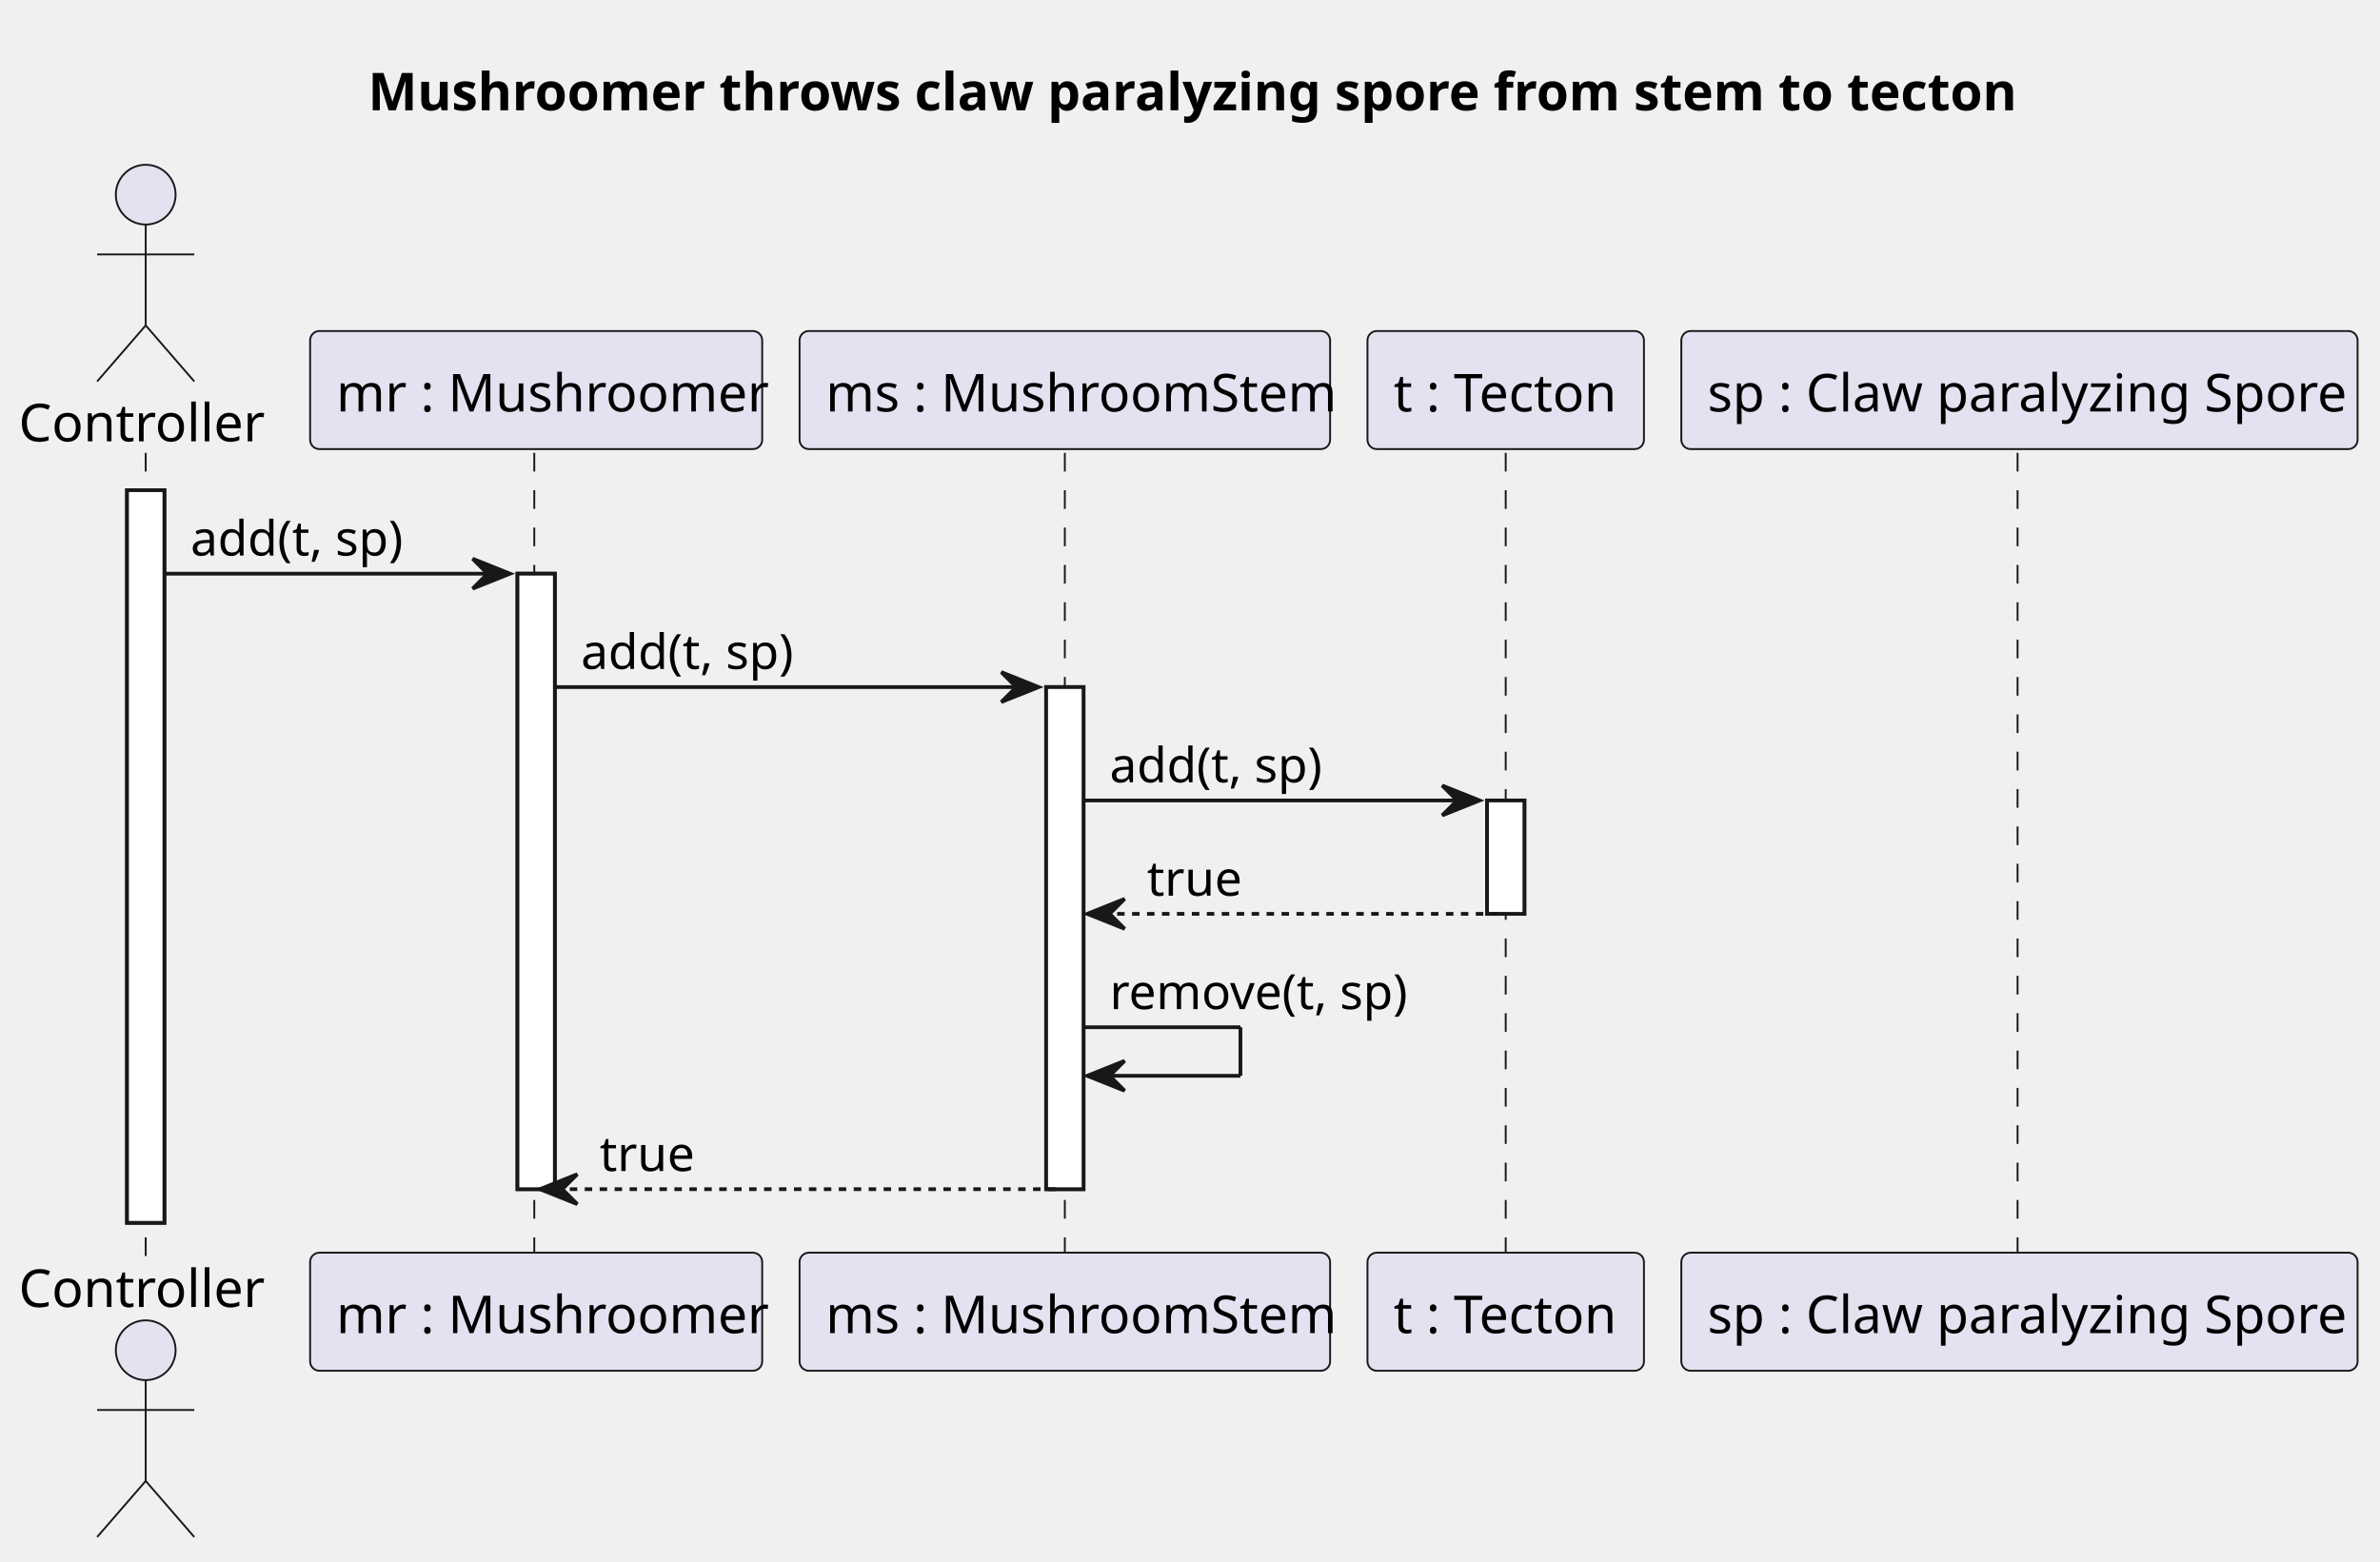
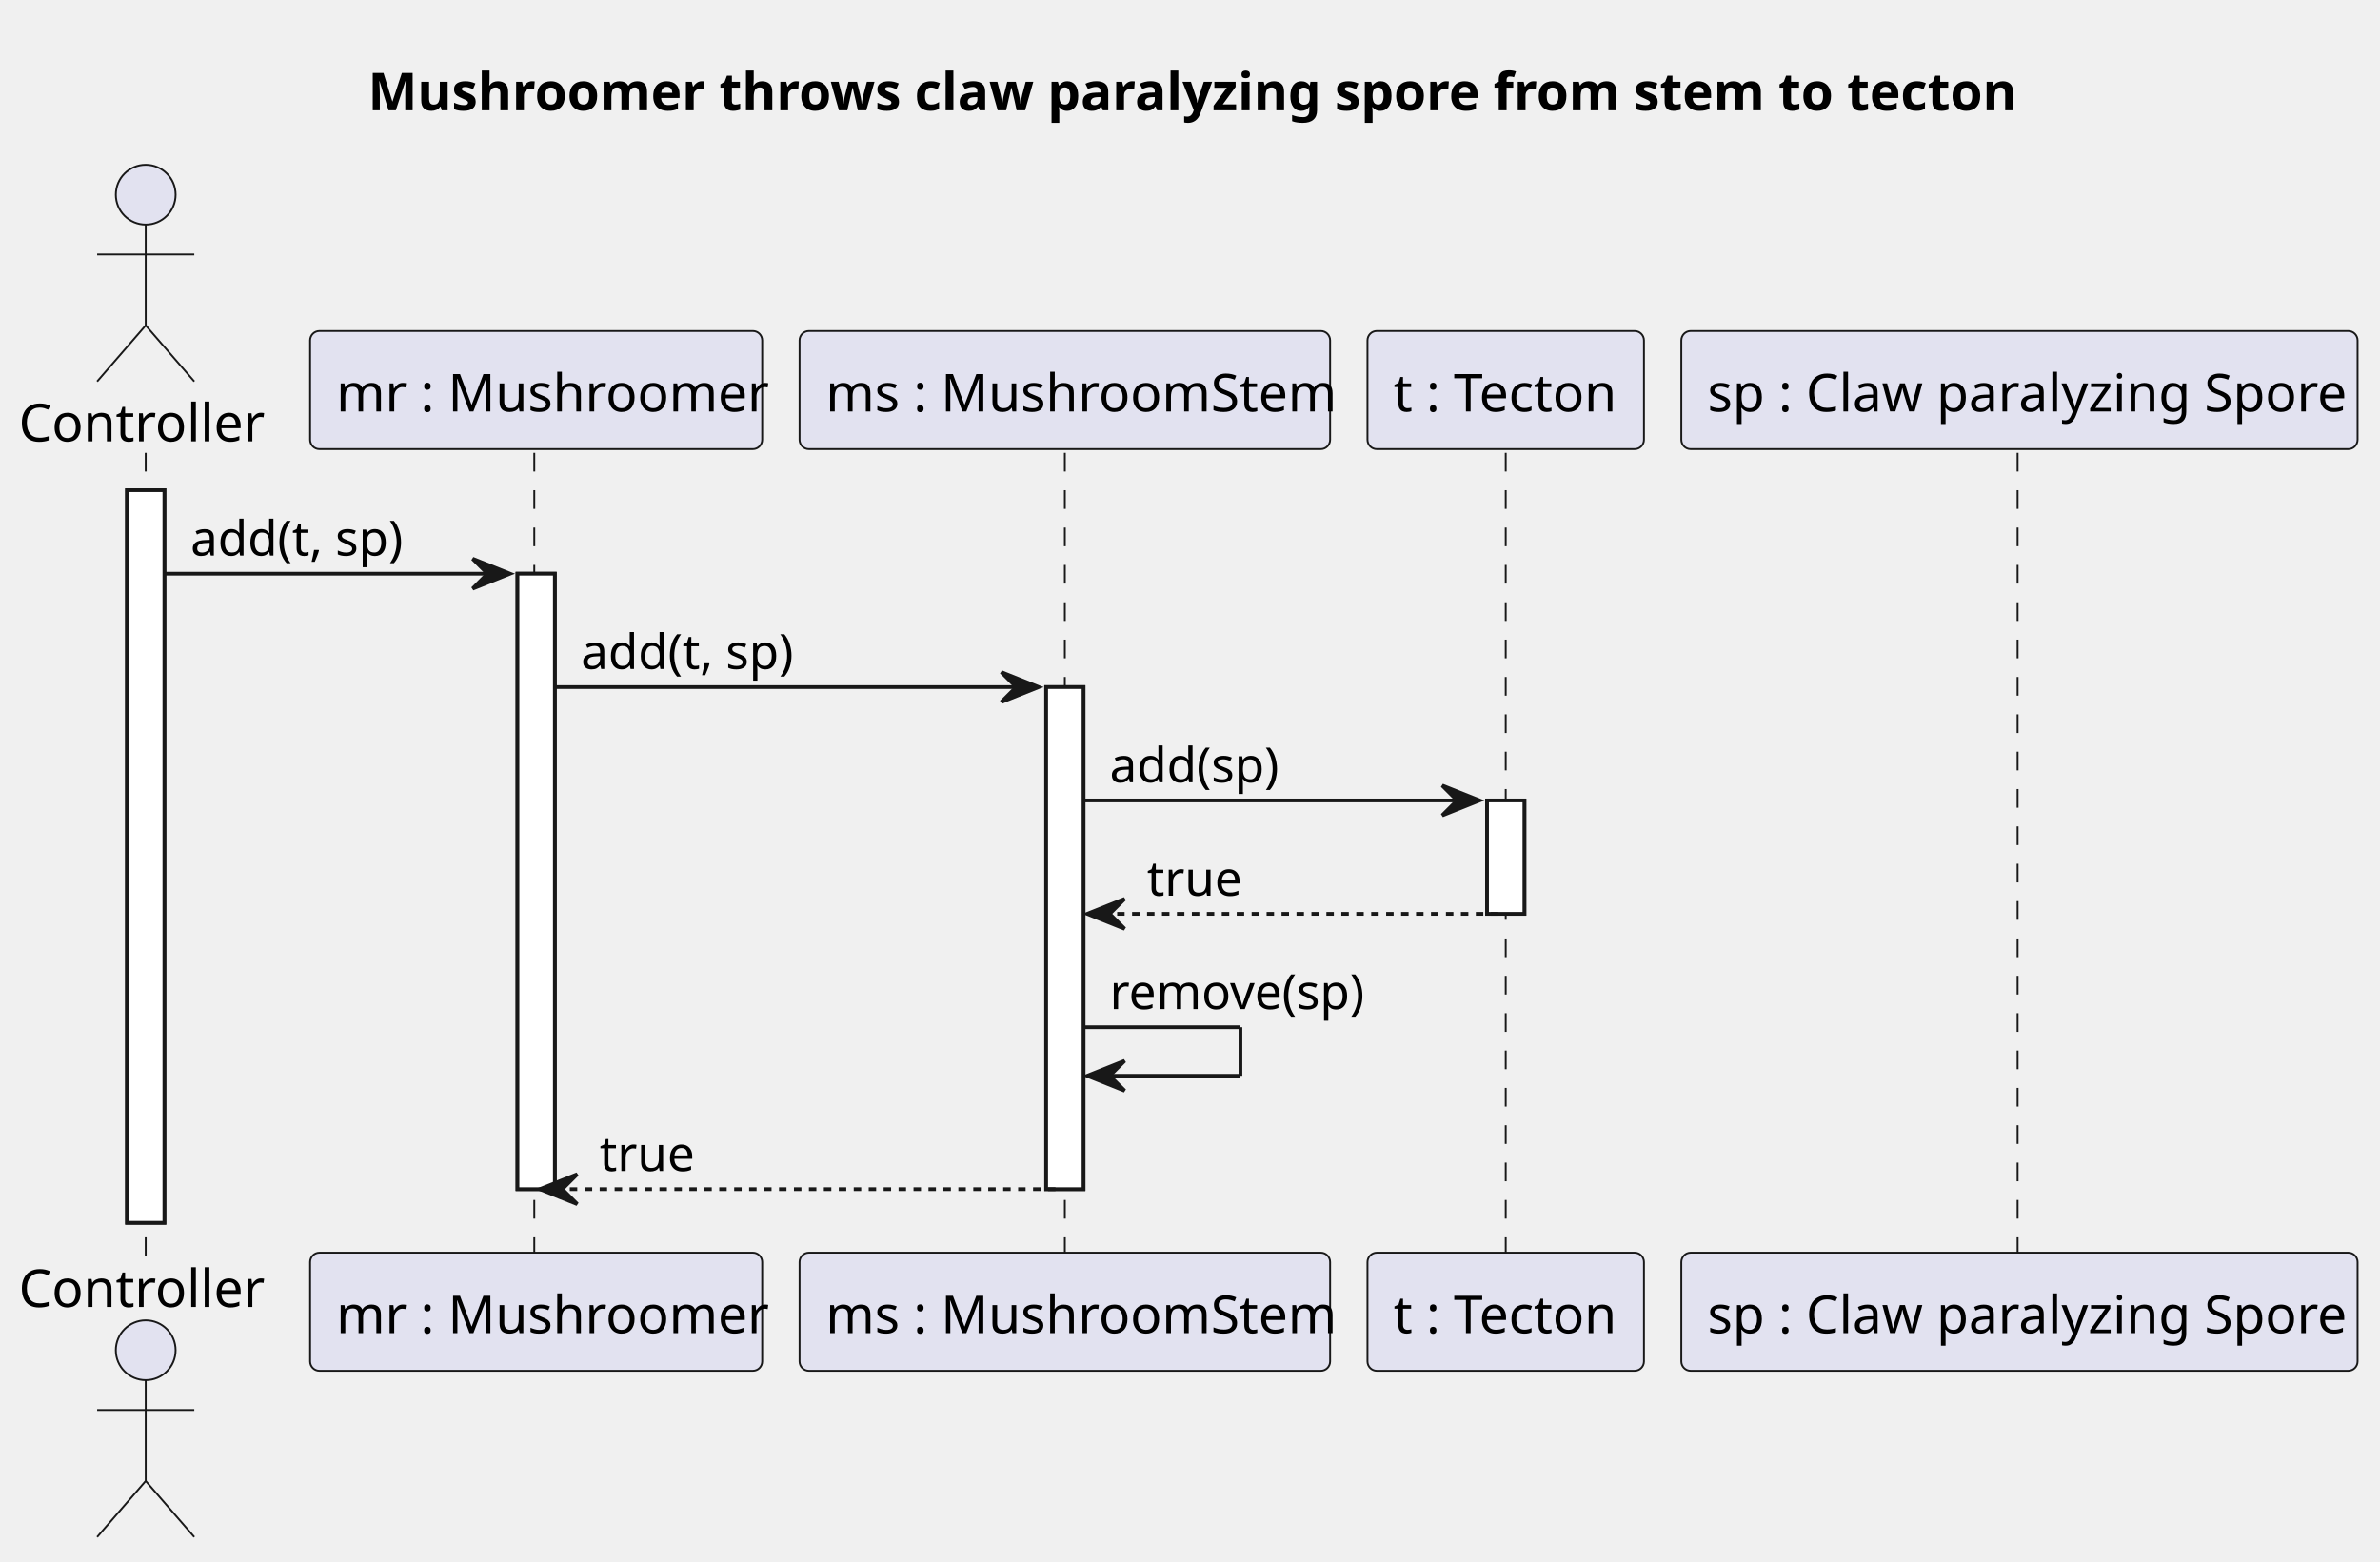
<svg xmlns="http://www.w3.org/2000/svg" contentStyleType="text/css" height="418px" preserveAspectRatio="none" style="width:637px;height:418px;background:#FFFFFF;" version="1.1" viewBox="0 0 637 418" width="637px" zoomAndPan="magnify">
  <defs />
  <g>
    <text fill="#000000" font-family="sans-serif" font-size="14" font-weight="bold" lengthAdjust="spacing" textLength="438" x="98.5" y="29.533">Mushroomer throws claw paralyzing spore from stem to tecton</text>
    <rect fill="#FFFFFF" height="196.109" style="stroke:#181818;stroke-width:1.0;" width="10" x="34" y="131.219" />
    <rect fill="#FFFFFF" height="164.758" style="stroke:#181818;stroke-width:1.0;" width="10" x="138.5" y="153.57" />
    <rect fill="#FFFFFF" height="134.406" style="stroke:#181818;stroke-width:1.0;" width="10" x="280" y="183.922" />
    <rect fill="#FFFFFF" height="30.352" style="stroke:#181818;stroke-width:1.0;" width="10" x="398" y="214.273" />
    <line style="stroke:#181818;stroke-width:0.5;stroke-dasharray:5.0,5.0;" x1="39" x2="39" y1="121.219" y2="336.328" />
    <line style="stroke:#181818;stroke-width:0.5;stroke-dasharray:5.0,5.0;" x1="143" x2="143" y1="121.219" y2="336.328" />
    <line style="stroke:#181818;stroke-width:0.5;stroke-dasharray:5.0,5.0;" x1="285" x2="285" y1="121.219" y2="336.328" />
    <line style="stroke:#181818;stroke-width:0.5;stroke-dasharray:5.0,5.0;" x1="403" x2="403" y1="121.219" y2="336.328" />
    <line style="stroke:#181818;stroke-width:0.5;stroke-dasharray:5.0,5.0;" x1="540" x2="540" y1="121.219" y2="336.328" />
    <text fill="#000000" font-family="sans-serif" font-size="14" lengthAdjust="spacing" textLength="62" x="5" y="118.143">Controller</text>
    <ellipse cx="39" cy="52.109" fill="#E2E2F0" rx="8" ry="8" style="stroke:#181818;stroke-width:0.5;" />
    <path d="M39,60.109 L39,87.109 M26,68.109 L52,68.109 M39,87.109 L26,102.109 M39,87.109 L52,102.109 " fill="none" style="stroke:#181818;stroke-width:0.5;" />
    <text fill="#000000" font-family="sans-serif" font-size="14" lengthAdjust="spacing" textLength="62" x="5" y="349.861">Controller</text>
    <ellipse cx="39" cy="361.438" fill="#E2E2F0" rx="8" ry="8" style="stroke:#181818;stroke-width:0.5;" />
    <path d="M39,369.438 L39,396.438 M26,377.438 L52,377.438 M39,396.438 L26,411.438 M39,396.438 L52,411.438 " fill="none" style="stroke:#181818;stroke-width:0.5;" />
    <rect fill="#E2E2F0" height="31.609" rx="2.5" ry="2.5" style="stroke:#181818;stroke-width:0.5;" width="121" x="83" y="88.609" />
    <text fill="#000000" font-family="sans-serif" font-size="14" lengthAdjust="spacing" textLength="107" x="90" y="110.143">mr : Mushroomer</text>
    <rect fill="#E2E2F0" height="31.609" rx="2.5" ry="2.5" style="stroke:#181818;stroke-width:0.5;" width="121" x="83" y="335.328" />
    <text fill="#000000" font-family="sans-serif" font-size="14" lengthAdjust="spacing" textLength="107" x="90" y="356.861">mr : Mushroomer</text>
    <rect fill="#E2E2F0" height="31.609" rx="2.5" ry="2.5" style="stroke:#181818;stroke-width:0.5;" width="142" x="214" y="88.609" />
    <text fill="#000000" font-family="sans-serif" font-size="14" lengthAdjust="spacing" textLength="128" x="221" y="110.143">ms : MushroomStem</text>
    <rect fill="#E2E2F0" height="31.609" rx="2.5" ry="2.5" style="stroke:#181818;stroke-width:0.5;" width="142" x="214" y="335.328" />
    <text fill="#000000" font-family="sans-serif" font-size="14" lengthAdjust="spacing" textLength="128" x="221" y="356.861">ms : MushroomStem</text>
    <rect fill="#E2E2F0" height="31.609" rx="2.5" ry="2.5" style="stroke:#181818;stroke-width:0.5;" width="74" x="366" y="88.609" />
    <text fill="#000000" font-family="sans-serif" font-size="14" lengthAdjust="spacing" textLength="60" x="373" y="110.143">t : Tecton</text>
    <rect fill="#E2E2F0" height="31.609" rx="2.5" ry="2.5" style="stroke:#181818;stroke-width:0.5;" width="74" x="366" y="335.328" />
    <text fill="#000000" font-family="sans-serif" font-size="14" lengthAdjust="spacing" textLength="60" x="373" y="356.861">t : Tecton</text>
    <rect fill="#E2E2F0" height="31.609" rx="2.5" ry="2.5" style="stroke:#181818;stroke-width:0.5;" width="181" x="450" y="88.609" />
    <text fill="#000000" font-family="sans-serif" font-size="14" lengthAdjust="spacing" textLength="167" x="457" y="110.143">sp : Claw paralyzing Spore</text>
    <rect fill="#E2E2F0" height="31.609" rx="2.5" ry="2.5" style="stroke:#181818;stroke-width:0.5;" width="181" x="450" y="335.328" />
    <text fill="#000000" font-family="sans-serif" font-size="14" lengthAdjust="spacing" textLength="167" x="457" y="356.861">sp : Claw paralyzing Spore</text>
    <rect fill="#FFFFFF" height="196.109" style="stroke:#181818;stroke-width:1.0;" width="10" x="34" y="131.219" />
    <rect fill="#FFFFFF" height="164.758" style="stroke:#181818;stroke-width:1.0;" width="10" x="138.5" y="153.57" />
    <rect fill="#FFFFFF" height="134.406" style="stroke:#181818;stroke-width:1.0;" width="10" x="280" y="183.922" />
    <rect fill="#FFFFFF" height="30.352" style="stroke:#181818;stroke-width:1.0;" width="10" x="398" y="214.273" />
    <polygon fill="#181818" points="126.5,149.57,136.5,153.57,126.5,157.57,130.5,153.57" style="stroke:#181818;stroke-width:1.0;" />
    <line style="stroke:#181818;stroke-width:1.0;" x1="44" x2="132.5" y1="153.57" y2="153.57" />
    <text fill="#000000" font-family="sans-serif" font-size="13" lengthAdjust="spacing" textLength="55" x="51" y="148.714">add(t, sp)</text>
    <polygon fill="#181818" points="268,179.922,278,183.922,268,187.922,272,183.922" style="stroke:#181818;stroke-width:1.0;" />
    <line style="stroke:#181818;stroke-width:1.0;" x1="148.5" x2="274" y1="183.922" y2="183.922" />
    <text fill="#000000" font-family="sans-serif" font-size="13" lengthAdjust="spacing" textLength="55" x="155.5" y="179.065">add(t, sp)</text>
    <polygon fill="#181818" points="386,210.273,396,214.273,386,218.273,390,214.273" style="stroke:#181818;stroke-width:1.0;" />
    <line style="stroke:#181818;stroke-width:1.0;" x1="290" x2="392" y1="214.273" y2="214.273" />
-     <text fill="#000000" font-family="sans-serif" font-size="13" lengthAdjust="spacing" textLength="55" x="297" y="209.417">add(t, sp)</text>
+     <text fill="#000000" font-family="sans-serif" font-size="13" lengthAdjust="spacing" textLength="43" x="297" y="209.417">add(sp)</text>
    <polygon fill="#181818" points="301,240.625,291,244.625,301,248.625,297,244.625" style="stroke:#181818;stroke-width:1.0;" />
    <line style="stroke:#181818;stroke-width:1.0;stroke-dasharray:2.0,2.0;" x1="295" x2="402" y1="244.625" y2="244.625" />
    <text fill="#000000" font-family="sans-serif" font-size="13" lengthAdjust="spacing" textLength="22" x="307" y="239.769">true</text>
    <line style="stroke:#181818;stroke-width:1.0;" x1="290" x2="332" y1="274.977" y2="274.977" />
    <line style="stroke:#181818;stroke-width:1.0;" x1="332" x2="332" y1="274.977" y2="287.977" />
    <line style="stroke:#181818;stroke-width:1.0;" x1="291" x2="332" y1="287.977" y2="287.977" />
    <polygon fill="#181818" points="301,283.977,291,287.977,301,291.977,297,287.977" style="stroke:#181818;stroke-width:1.0;" />
-     <text fill="#000000" font-family="sans-serif" font-size="13" lengthAdjust="spacing" textLength="75" x="297" y="270.12">remove(t, sp)</text>
+     <text fill="#000000" font-family="sans-serif" font-size="13" lengthAdjust="spacing" textLength="63" x="297" y="270.12">remove(sp)</text>
    <polygon fill="#181818" points="154.5,314.328,144.5,318.328,154.5,322.328,150.5,318.328" style="stroke:#181818;stroke-width:1.0;" />
    <line style="stroke:#181818;stroke-width:1.0;stroke-dasharray:2.0,2.0;" x1="148.5" x2="284" y1="318.328" y2="318.328" />
    <text fill="#000000" font-family="sans-serif" font-size="13" lengthAdjust="spacing" textLength="22" x="160.5" y="313.472">true</text>
  </g>
</svg>
